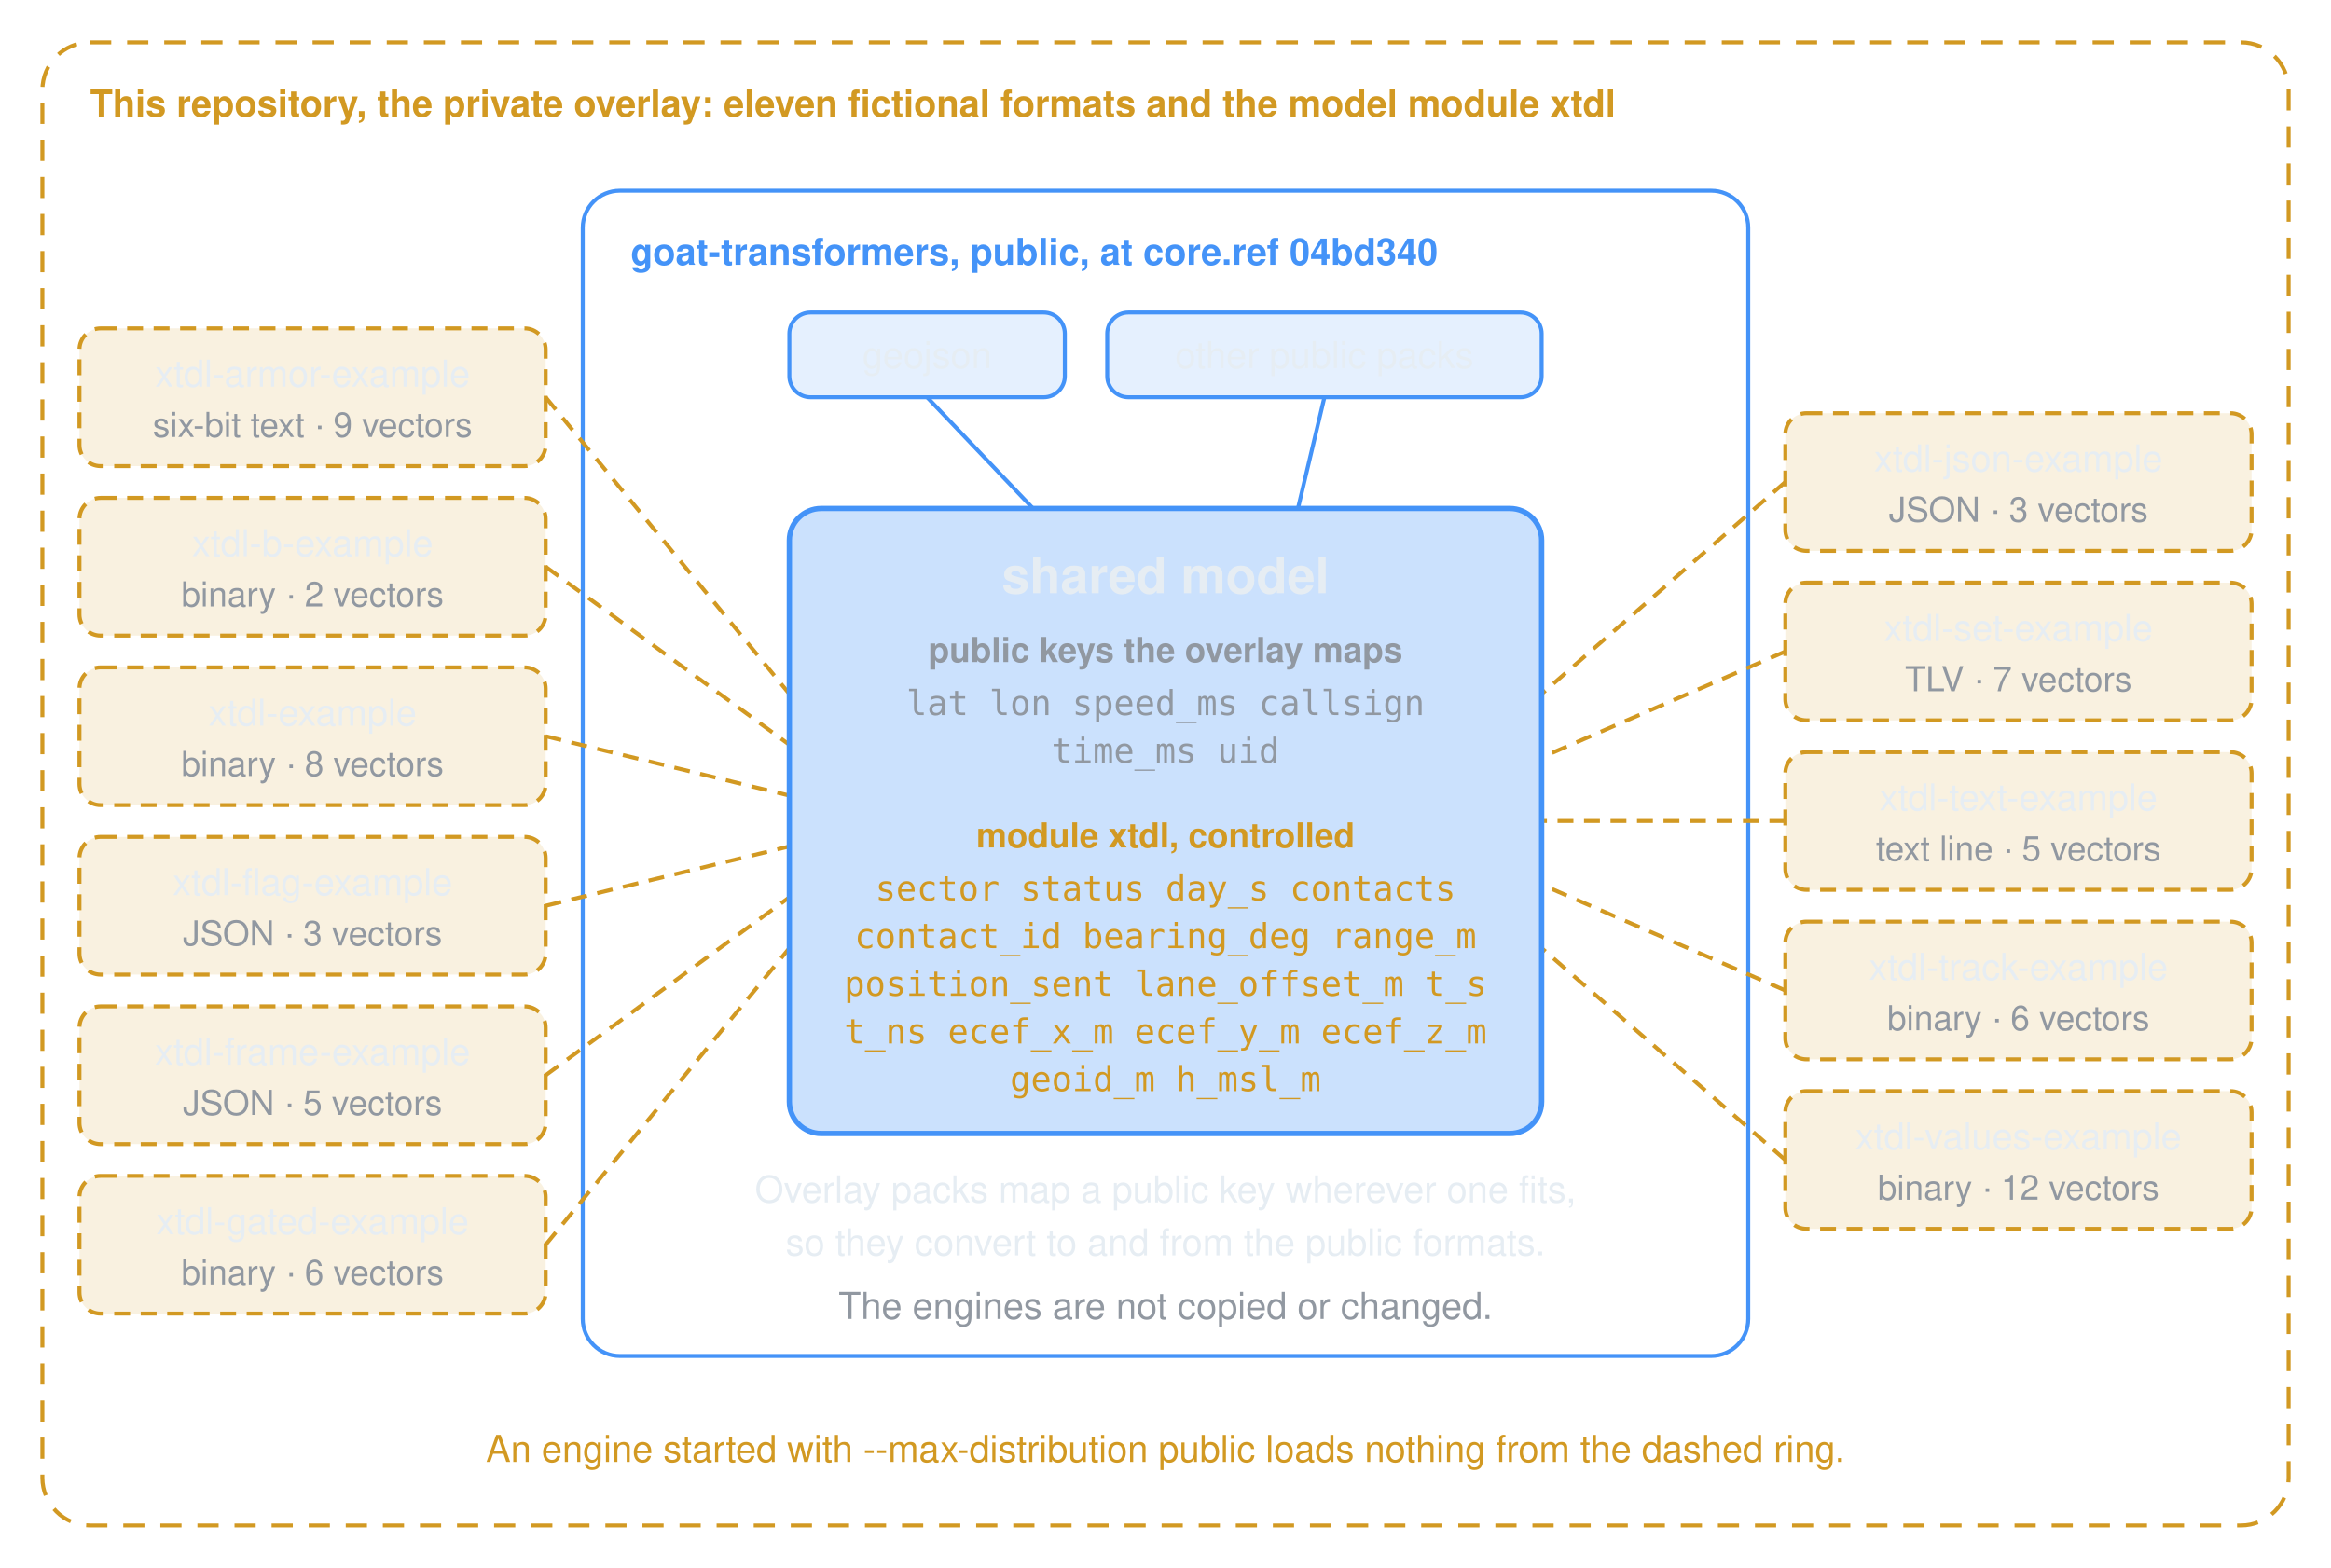
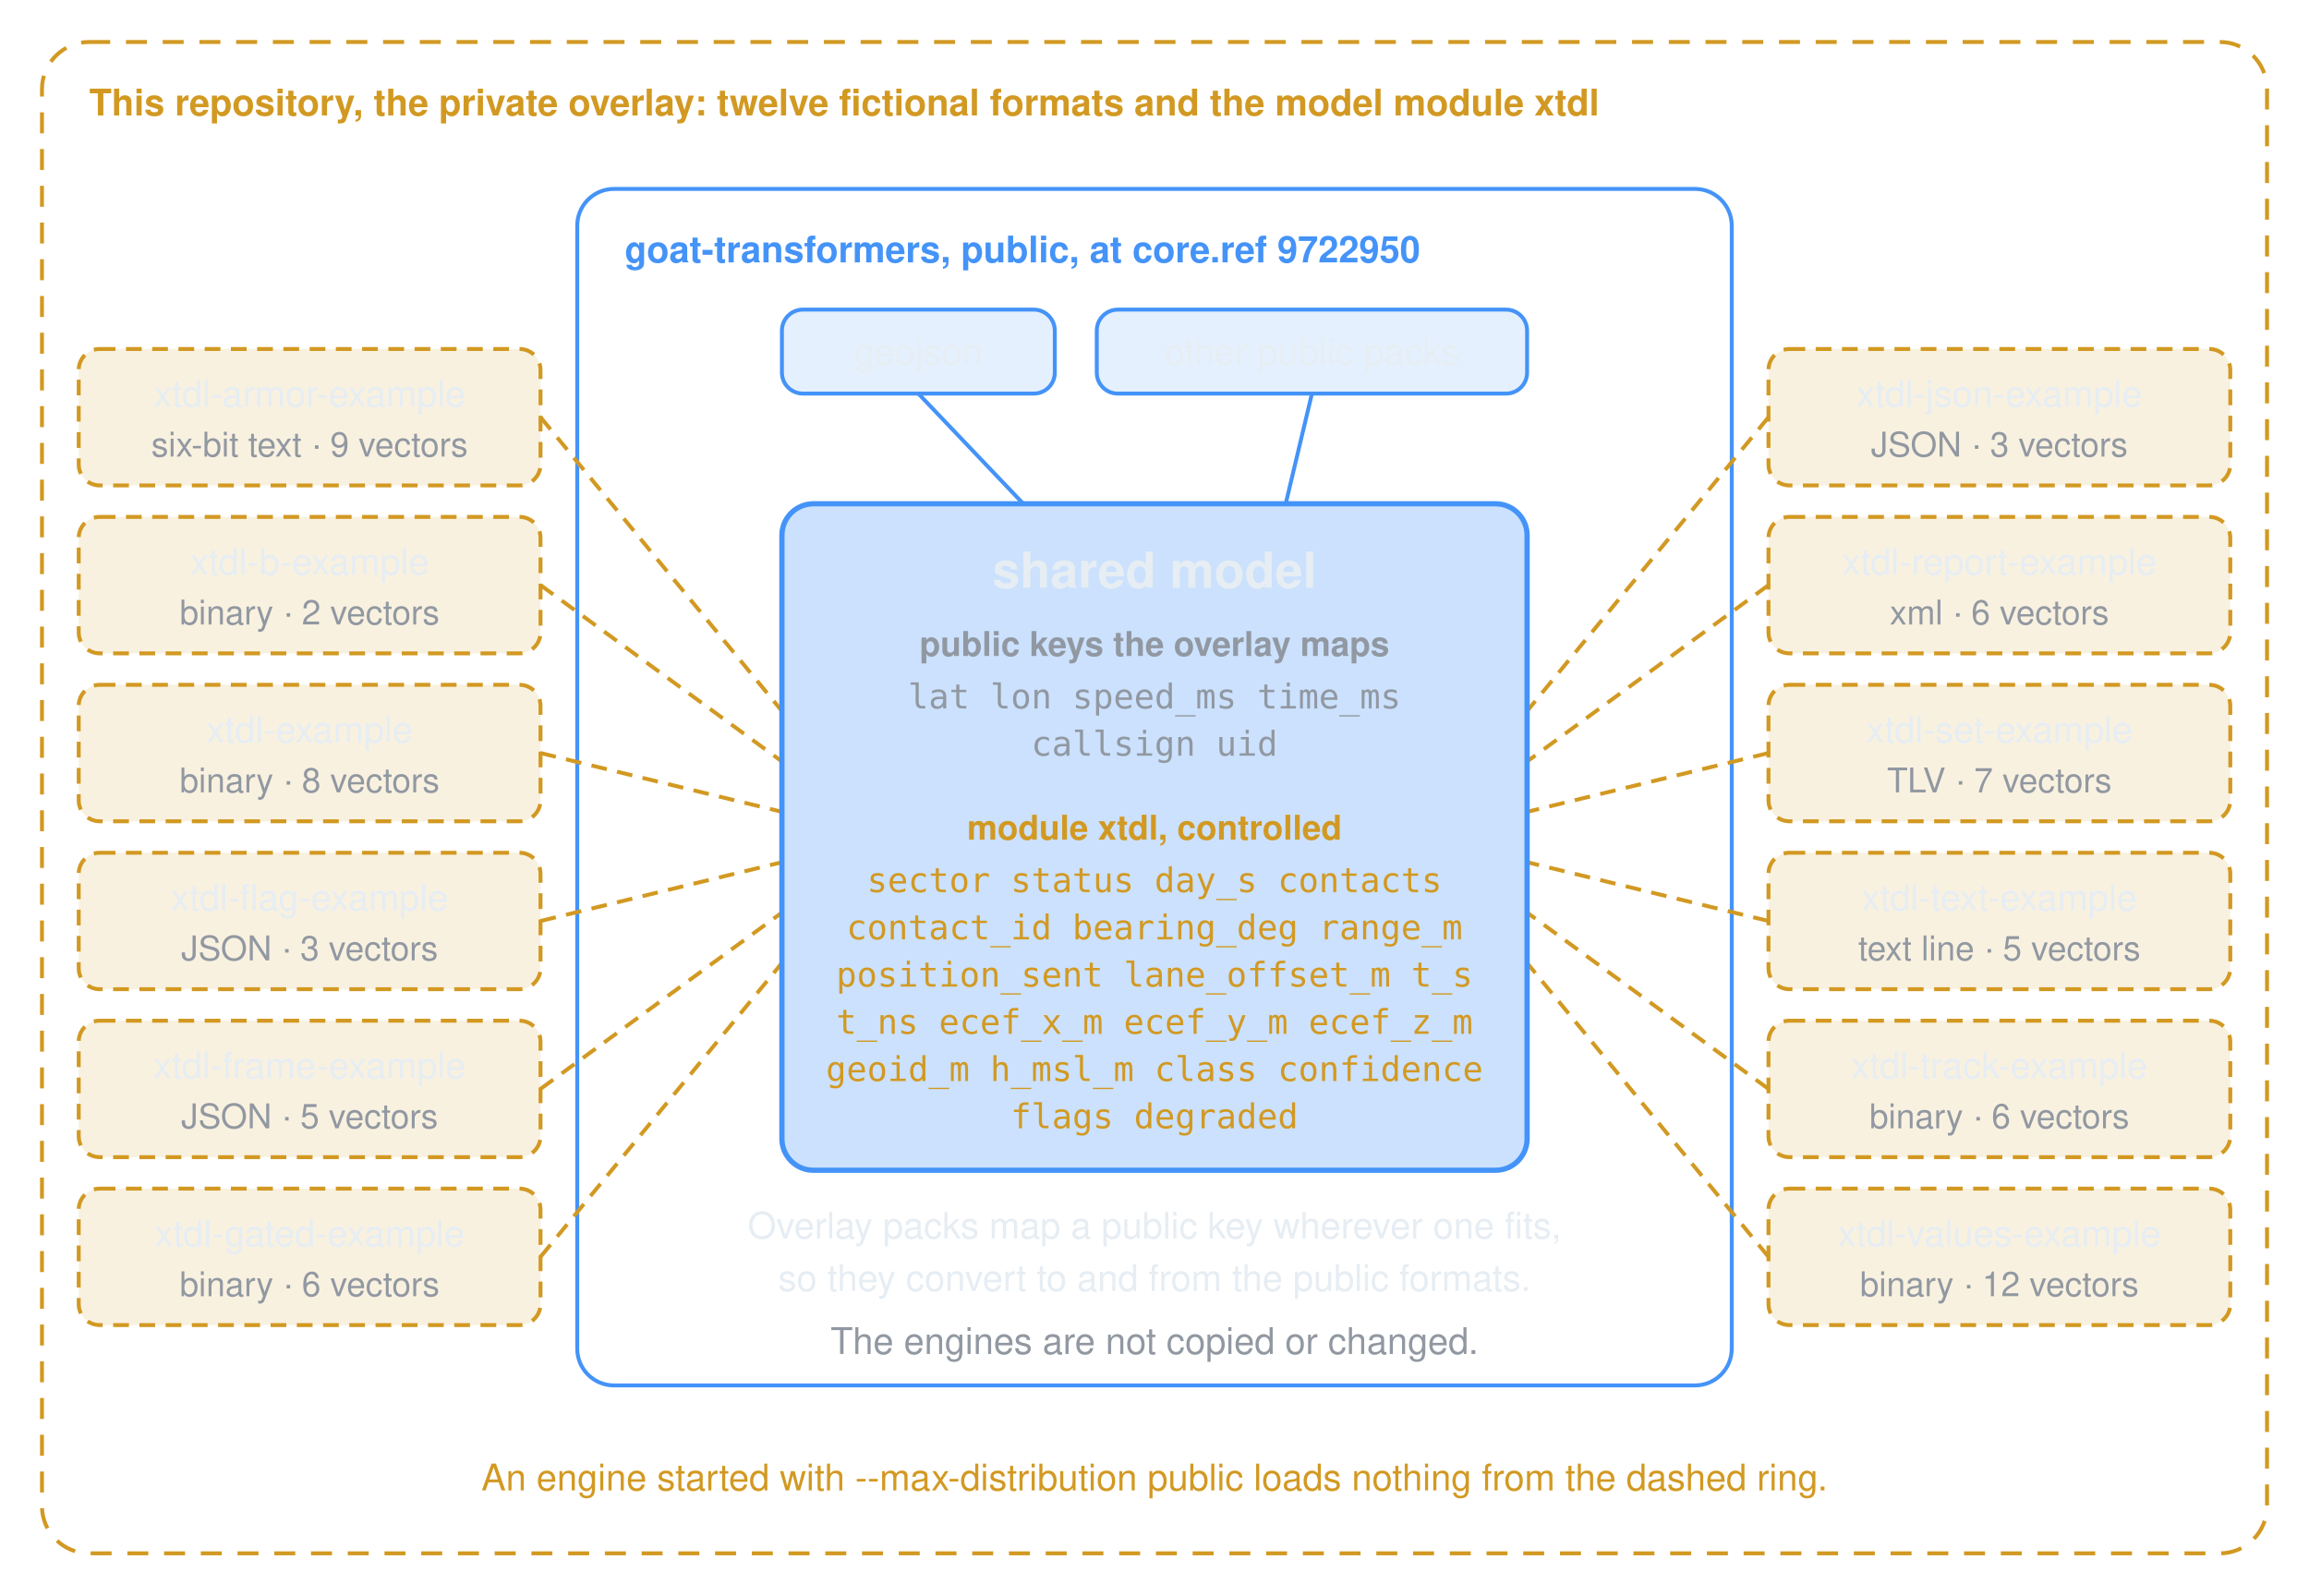
- <svg xmlns="http://www.w3.org/2000/svg" viewBox="0 0 880 592" width="880" height="592" role="img" aria-labelledby="t d">
+ <svg xmlns="http://www.w3.org/2000/svg" viewBox="0 0 880 608" width="880" height="608" role="img" aria-labelledby="t d">
  <style>
  .ink{fill:#e6edf3} .quiet{fill:#9198a1} .pub{fill:#4493f8} .ovl{fill:#d29922}
  .t{font-family:-apple-system,BlinkMacSystemFont,"Segoe UI",Helvetica,Arial,sans-serif}
  .m{font-family:ui-monospace,SFMono-Regular,Menlo,Consolas,monospace}
  .box{fill:#4493f8;fill-opacity:.14;stroke:#4493f8;stroke-width:1.5}
  .hub{fill:#4493f8;fill-opacity:.28;stroke:#4493f8;stroke-width:2}
  .obox{fill:#d29922;fill-opacity:.14;stroke:#d29922;stroke-width:1.5;stroke-dasharray:6 4}
  .ring{fill:none;stroke:#4493f8;stroke-width:1.5}
  .oring{fill:none;stroke:#d29922;stroke-width:1.5;stroke-dasharray:8 6}
  .ln{stroke:#4493f8;stroke-width:1.5;fill:none}
  .oln{stroke:#d29922;stroke-width:1.5;fill:none;stroke-dasharray:6 4}
</style>
-   <rect x="16" y="16" width="848" height="560" rx="18" class="oring" />
-   <text x="34" y="44" class="t ovl" font-size="14" text-anchor="start" font-weight="600">This repository, the private overlay: eleven fictional formats and the model module xtdl</text>
-   <rect x="220" y="72" width="440" height="440" rx="14" class="ring" />
-   <text x="238" y="100" class="t pub" font-size="14" text-anchor="start" font-weight="600">goat-transformers, public, at core.ref 04bd340</text>
+   <rect x="16" y="16" width="848" height="576" rx="18" class="oring" />
+   <text x="34" y="44" class="t ovl" font-size="14" text-anchor="start" font-weight="600">This repository, the private overlay: twelve fictional formats and the model module xtdl</text>
+   <rect x="220" y="72" width="440" height="456" rx="14" class="ring" />
+   <text x="238" y="100" class="t pub" font-size="14" text-anchor="start" font-weight="600">goat-transformers, public, at core.ref 9722950</text>
  <path d="M350 150 L390 192" class="ln" />
  <path d="M500 150 L490 192" class="ln" />
  <rect x="298" y="118" width="104" height="32" rx="8" class="box" />
  <text x="350" y="139" class="t ink" font-size="14" text-anchor="middle">geojson</text>
  <rect x="418" y="118" width="164" height="32" rx="8" class="box" />
  <text x="500" y="139" class="t ink" font-size="14" text-anchor="middle">other public packs</text>
-   <path d="M206 150 L298 262" class="oln" />
-   <path d="M206 214 L298 281.2" class="oln" />
-   <path d="M206 278 L298 300.4" class="oln" />
-   <path d="M206 342 L298 319.6" class="oln" />
-   <path d="M206 406 L298 338.8" class="oln" />
-   <path d="M206 470 L298 358" class="oln" />
-   <path d="M674 182 L582 262" class="oln" />
-   <path d="M674 246 L582 286" class="oln" />
-   <path d="M674 310 L582 310" class="oln" />
-   <path d="M674 374 L582 334" class="oln" />
-   <path d="M674 438 L582 358" class="oln" />
-   <rect x="30" y="124" width="176" height="52" rx="8" class="obox" />
-   <text x="118" y="146" class="t ink" font-size="14" text-anchor="middle">xtdl-armor-example</text>
-   <text x="118" y="165" class="t quiet" font-size="13" text-anchor="middle">six-bit text · 9 vectors</text>
-   <rect x="30" y="188" width="176" height="52" rx="8" class="obox" />
-   <text x="118" y="210" class="t ink" font-size="14" text-anchor="middle">xtdl-b-example</text>
-   <text x="118" y="229" class="t quiet" font-size="13" text-anchor="middle">binary · 2 vectors</text>
-   <rect x="30" y="252" width="176" height="52" rx="8" class="obox" />
-   <text x="118" y="274" class="t ink" font-size="14" text-anchor="middle">xtdl-example</text>
-   <text x="118" y="293" class="t quiet" font-size="13" text-anchor="middle">binary · 8 vectors</text>
-   <rect x="30" y="316" width="176" height="52" rx="8" class="obox" />
-   <text x="118" y="338" class="t ink" font-size="14" text-anchor="middle">xtdl-flag-example</text>
-   <text x="118" y="357" class="t quiet" font-size="13" text-anchor="middle">JSON · 3 vectors</text>
-   <rect x="30" y="380" width="176" height="52" rx="8" class="obox" />
-   <text x="118" y="402" class="t ink" font-size="14" text-anchor="middle">xtdl-frame-example</text>
-   <text x="118" y="421" class="t quiet" font-size="13" text-anchor="middle">JSON · 5 vectors</text>
-   <rect x="30" y="444" width="176" height="52" rx="8" class="obox" />
-   <text x="118" y="466" class="t ink" font-size="14" text-anchor="middle">xtdl-gated-example</text>
-   <text x="118" y="485" class="t quiet" font-size="13" text-anchor="middle">binary · 6 vectors</text>
-   <rect x="674" y="156" width="176" height="52" rx="8" class="obox" />
-   <text x="762" y="178" class="t ink" font-size="14" text-anchor="middle">xtdl-json-example</text>
-   <text x="762" y="197" class="t quiet" font-size="13" text-anchor="middle">JSON · 3 vectors</text>
-   <rect x="674" y="220" width="176" height="52" rx="8" class="obox" />
-   <text x="762" y="242" class="t ink" font-size="14" text-anchor="middle">xtdl-set-example</text>
-   <text x="762" y="261" class="t quiet" font-size="13" text-anchor="middle">TLV · 7 vectors</text>
-   <rect x="674" y="284" width="176" height="52" rx="8" class="obox" />
-   <text x="762" y="306" class="t ink" font-size="14" text-anchor="middle">xtdl-text-example</text>
-   <text x="762" y="325" class="t quiet" font-size="13" text-anchor="middle">text line · 5 vectors</text>
-   <rect x="674" y="348" width="176" height="52" rx="8" class="obox" />
-   <text x="762" y="370" class="t ink" font-size="14" text-anchor="middle">xtdl-track-example</text>
-   <text x="762" y="389" class="t quiet" font-size="13" text-anchor="middle">binary · 6 vectors</text>
-   <rect x="674" y="412" width="176" height="52" rx="8" class="obox" />
-   <text x="762" y="434" class="t ink" font-size="14" text-anchor="middle">xtdl-values-example</text>
-   <text x="762" y="453" class="t quiet" font-size="13" text-anchor="middle">binary · 12 vectors</text>
-   <rect x="298" y="192" width="284" height="236" rx="12" class="hub" />
+   <path d="M206 159 L298 271" class="oln" />
+   <path d="M206 223 L298 290.2" class="oln" />
+   <path d="M206 287 L298 309.4" class="oln" />
+   <path d="M206 351 L298 328.6" class="oln" />
+   <path d="M206 415 L298 347.8" class="oln" />
+   <path d="M206 479 L298 367" class="oln" />
+   <path d="M674 159 L582 271" class="oln" />
+   <path d="M674 223 L582 290.2" class="oln" />
+   <path d="M674 287 L582 309.4" class="oln" />
+   <path d="M674 351 L582 328.6" class="oln" />
+   <path d="M674 415 L582 347.8" class="oln" />
+   <path d="M674 479 L582 367" class="oln" />
+   <rect x="30" y="133" width="176" height="52" rx="8" class="obox" />
+   <text x="118" y="155" class="t ink" font-size="14" text-anchor="middle">xtdl-armor-example</text>
+   <text x="118" y="174" class="t quiet" font-size="13" text-anchor="middle">six-bit text · 9 vectors</text>
+   <rect x="30" y="197" width="176" height="52" rx="8" class="obox" />
+   <text x="118" y="219" class="t ink" font-size="14" text-anchor="middle">xtdl-b-example</text>
+   <text x="118" y="238" class="t quiet" font-size="13" text-anchor="middle">binary · 2 vectors</text>
+   <rect x="30" y="261" width="176" height="52" rx="8" class="obox" />
+   <text x="118" y="283" class="t ink" font-size="14" text-anchor="middle">xtdl-example</text>
+   <text x="118" y="302" class="t quiet" font-size="13" text-anchor="middle">binary · 8 vectors</text>
+   <rect x="30" y="325" width="176" height="52" rx="8" class="obox" />
+   <text x="118" y="347" class="t ink" font-size="14" text-anchor="middle">xtdl-flag-example</text>
+   <text x="118" y="366" class="t quiet" font-size="13" text-anchor="middle">JSON · 3 vectors</text>
+   <rect x="30" y="389" width="176" height="52" rx="8" class="obox" />
+   <text x="118" y="411" class="t ink" font-size="14" text-anchor="middle">xtdl-frame-example</text>
+   <text x="118" y="430" class="t quiet" font-size="13" text-anchor="middle">JSON · 5 vectors</text>
+   <rect x="30" y="453" width="176" height="52" rx="8" class="obox" />
+   <text x="118" y="475" class="t ink" font-size="14" text-anchor="middle">xtdl-gated-example</text>
+   <text x="118" y="494" class="t quiet" font-size="13" text-anchor="middle">binary · 6 vectors</text>
+   <rect x="674" y="133" width="176" height="52" rx="8" class="obox" />
+   <text x="762" y="155" class="t ink" font-size="14" text-anchor="middle">xtdl-json-example</text>
+   <text x="762" y="174" class="t quiet" font-size="13" text-anchor="middle">JSON · 3 vectors</text>
+   <rect x="674" y="197" width="176" height="52" rx="8" class="obox" />
+   <text x="762" y="219" class="t ink" font-size="14" text-anchor="middle">xtdl-report-example</text>
+   <text x="762" y="238" class="t quiet" font-size="13" text-anchor="middle">xml · 6 vectors</text>
+   <rect x="674" y="261" width="176" height="52" rx="8" class="obox" />
+   <text x="762" y="283" class="t ink" font-size="14" text-anchor="middle">xtdl-set-example</text>
+   <text x="762" y="302" class="t quiet" font-size="13" text-anchor="middle">TLV · 7 vectors</text>
+   <rect x="674" y="325" width="176" height="52" rx="8" class="obox" />
+   <text x="762" y="347" class="t ink" font-size="14" text-anchor="middle">xtdl-text-example</text>
+   <text x="762" y="366" class="t quiet" font-size="13" text-anchor="middle">text line · 5 vectors</text>
+   <rect x="674" y="389" width="176" height="52" rx="8" class="obox" />
+   <text x="762" y="411" class="t ink" font-size="14" text-anchor="middle">xtdl-track-example</text>
+   <text x="762" y="430" class="t quiet" font-size="13" text-anchor="middle">binary · 6 vectors</text>
+   <rect x="674" y="453" width="176" height="52" rx="8" class="obox" />
+   <text x="762" y="475" class="t ink" font-size="14" text-anchor="middle">xtdl-values-example</text>
+   <text x="762" y="494" class="t quiet" font-size="13" text-anchor="middle">binary · 12 vectors</text>
+   <rect x="298" y="192" width="284" height="254" rx="12" class="hub" />
  <text x="440" y="224" class="t ink" font-size="19" text-anchor="middle" font-weight="600">shared model</text>
  <text x="440" y="250" class="t quiet" font-size="13" text-anchor="middle" font-weight="600">public keys the overlay maps</text>
  <text x="440" y="320" class="t ovl" font-size="13" text-anchor="middle" font-weight="600">module xtdl, controlled</text>
-   <text x="440" y="270" class="m quiet" font-size="13" text-anchor="middle">lat lon speed_ms callsign</text>
-   <text x="440" y="288" class="m quiet" font-size="13" text-anchor="middle">time_ms uid</text>
+   <text x="440" y="270" class="m quiet" font-size="13" text-anchor="middle">lat lon speed_ms time_ms</text>
+   <text x="440" y="288" class="m quiet" font-size="13" text-anchor="middle">callsign uid</text>
  <text x="440" y="340" class="m ovl" font-size="13" text-anchor="middle">sector status day_s contacts</text>
  <text x="440" y="358" class="m ovl" font-size="13" text-anchor="middle">contact_id bearing_deg range_m</text>
  <text x="440" y="376" class="m ovl" font-size="13" text-anchor="middle">position_sent lane_offset_m t_s</text>
  <text x="440" y="394" class="m ovl" font-size="13" text-anchor="middle">t_ns ecef_x_m ecef_y_m ecef_z_m</text>
-   <text x="440" y="412" class="m ovl" font-size="13" text-anchor="middle">geoid_m h_msl_m</text>
-   <text x="440" y="454" class="t ink" font-size="14" text-anchor="middle">Overlay packs map a public key wherever one fits,</text>
-   <text x="440" y="474" class="t ink" font-size="14" text-anchor="middle">so they convert to and from the public formats.</text>
-   <text x="440" y="498" class="t quiet" font-size="14" text-anchor="middle">The engines are not copied or changed.</text>
-   <text x="440" y="552" class="t ovl" font-size="14" text-anchor="middle">An engine started with --max-distribution public loads nothing from the dashed ring.</text>
+   <text x="440" y="412" class="m ovl" font-size="13" text-anchor="middle">geoid_m h_msl_m class confidence</text>
+   <text x="440" y="430" class="m ovl" font-size="13" text-anchor="middle">flags degraded</text>
+   <text x="440" y="472" class="t ink" font-size="14" text-anchor="middle">Overlay packs map a public key wherever one fits,</text>
+   <text x="440" y="492" class="t ink" font-size="14" text-anchor="middle">so they convert to and from the public formats.</text>
+   <text x="440" y="516" class="t quiet" font-size="14" text-anchor="middle">The engines are not copied or changed.</text>
+   <text x="440" y="568" class="t ovl" font-size="14" text-anchor="middle">An engine started with --max-distribution public loads nothing from the dashed ring.</text>
</svg>
